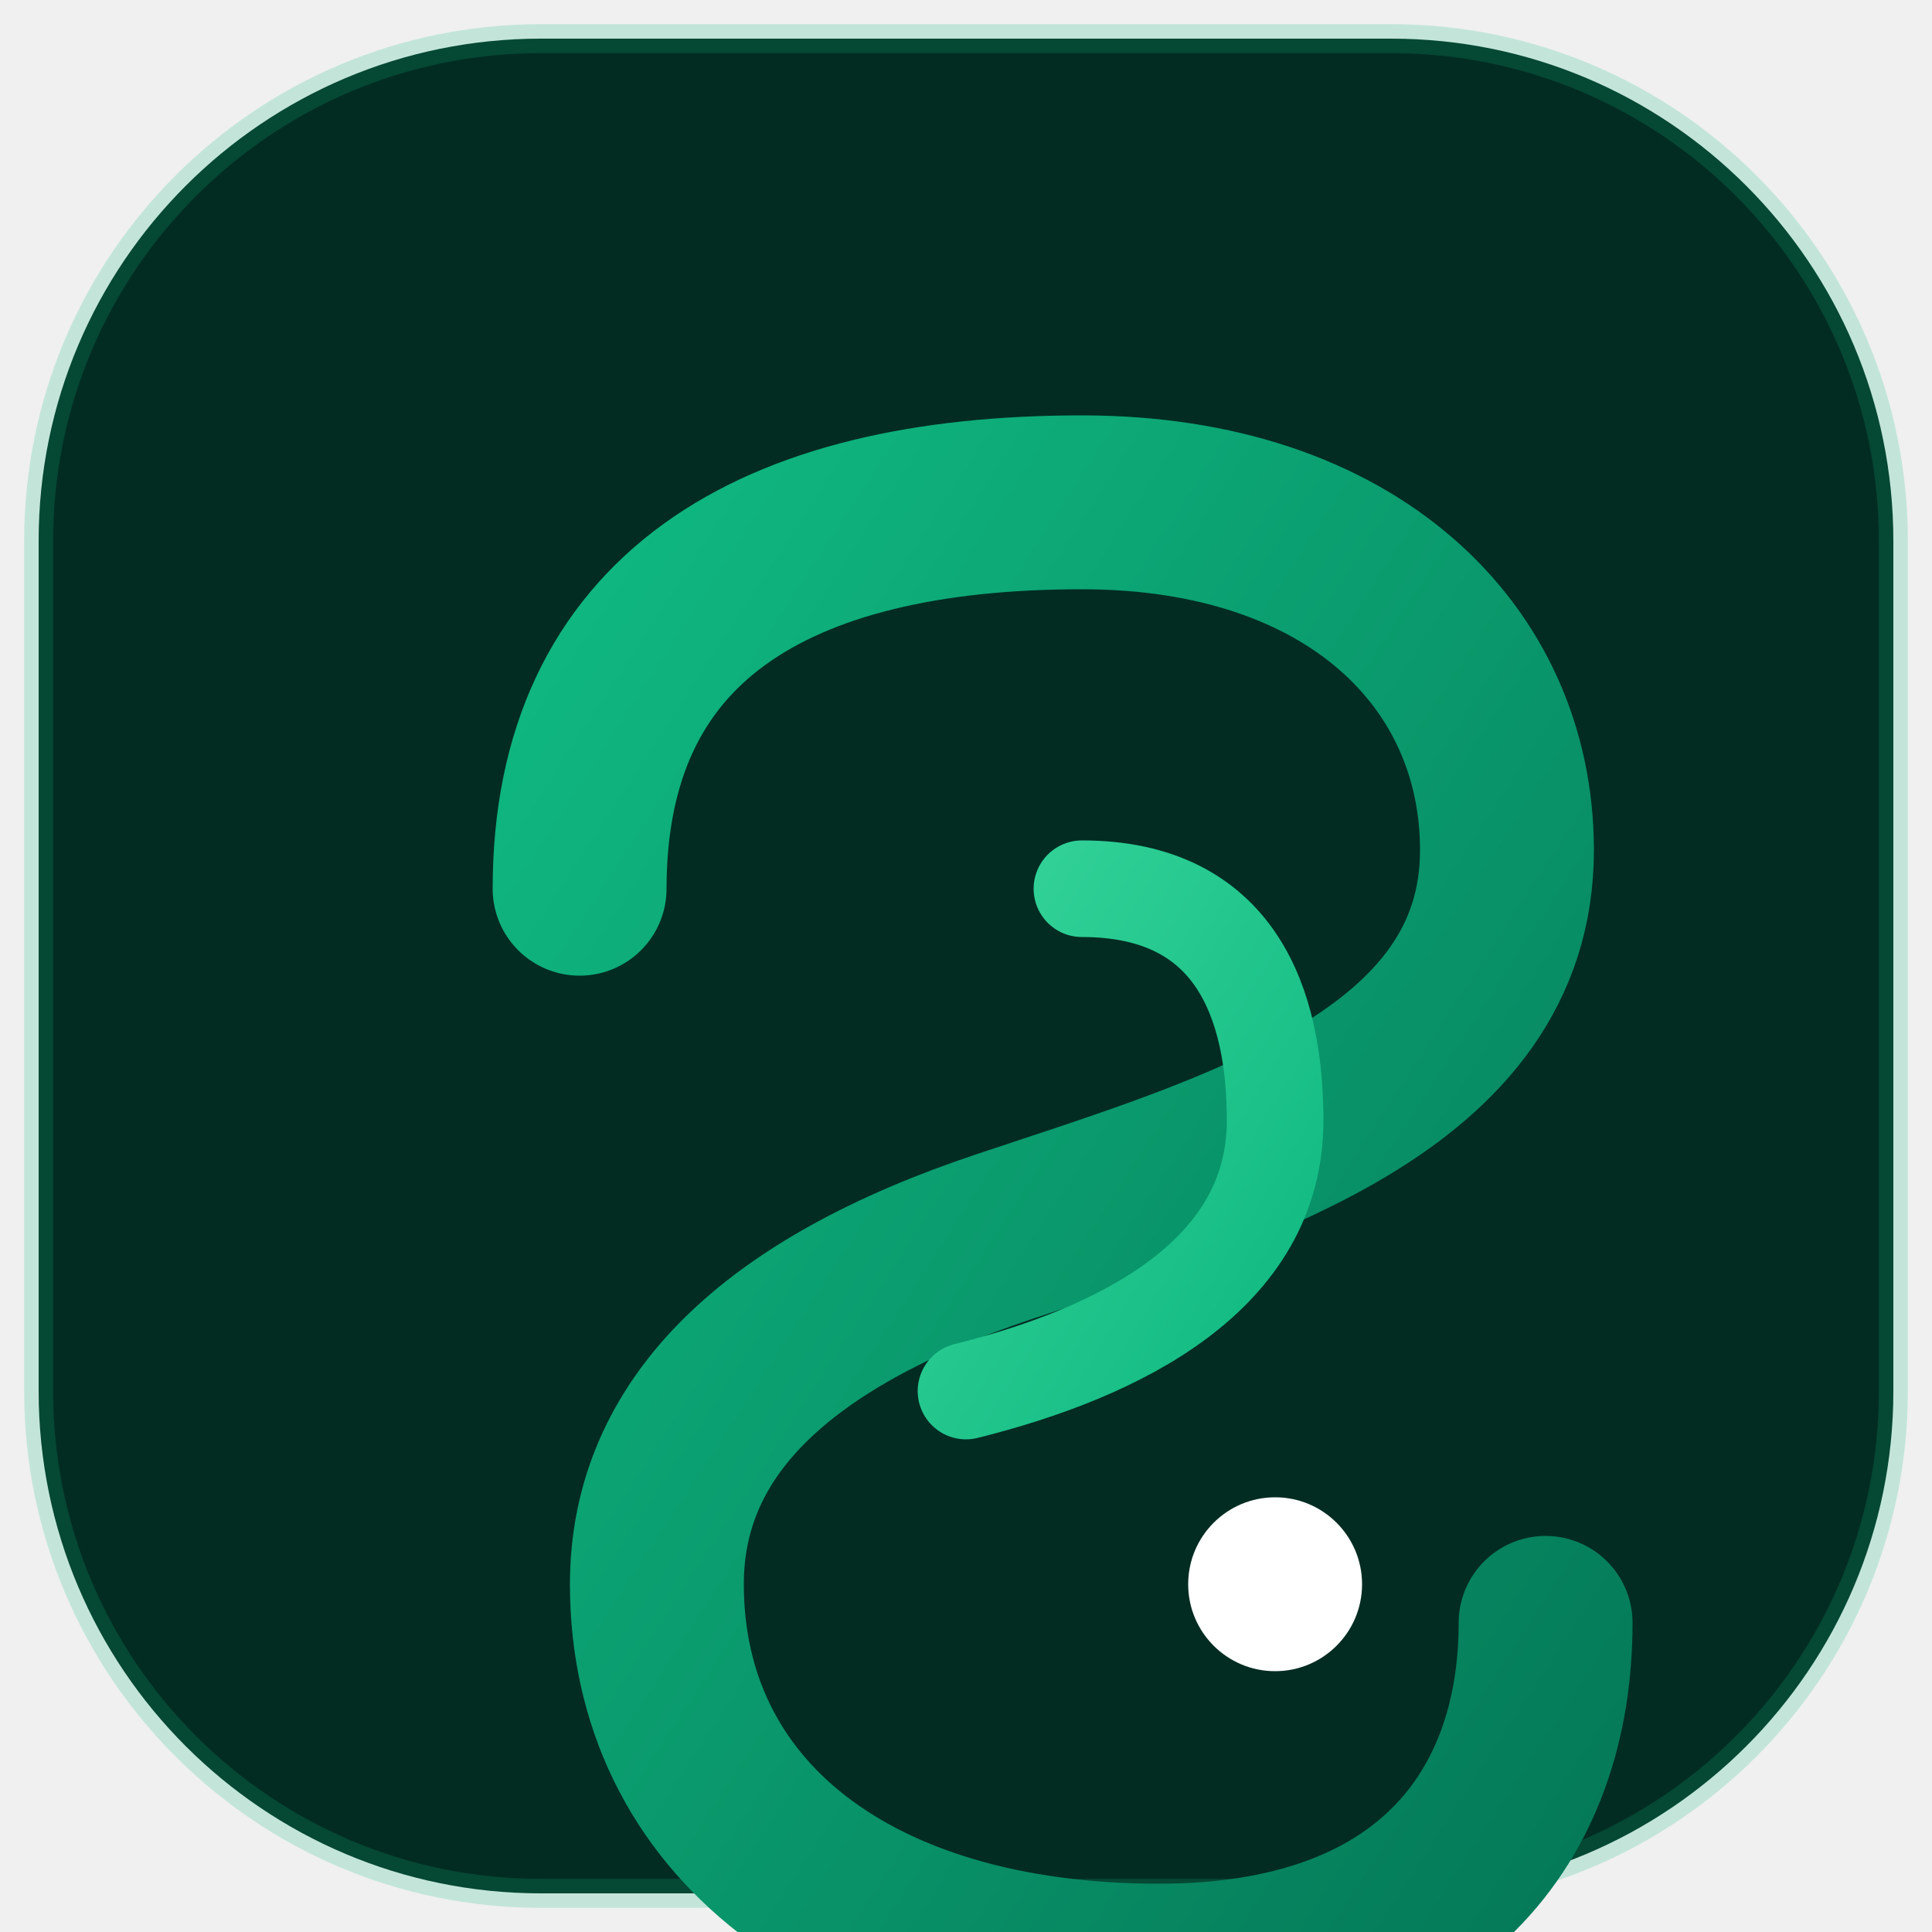
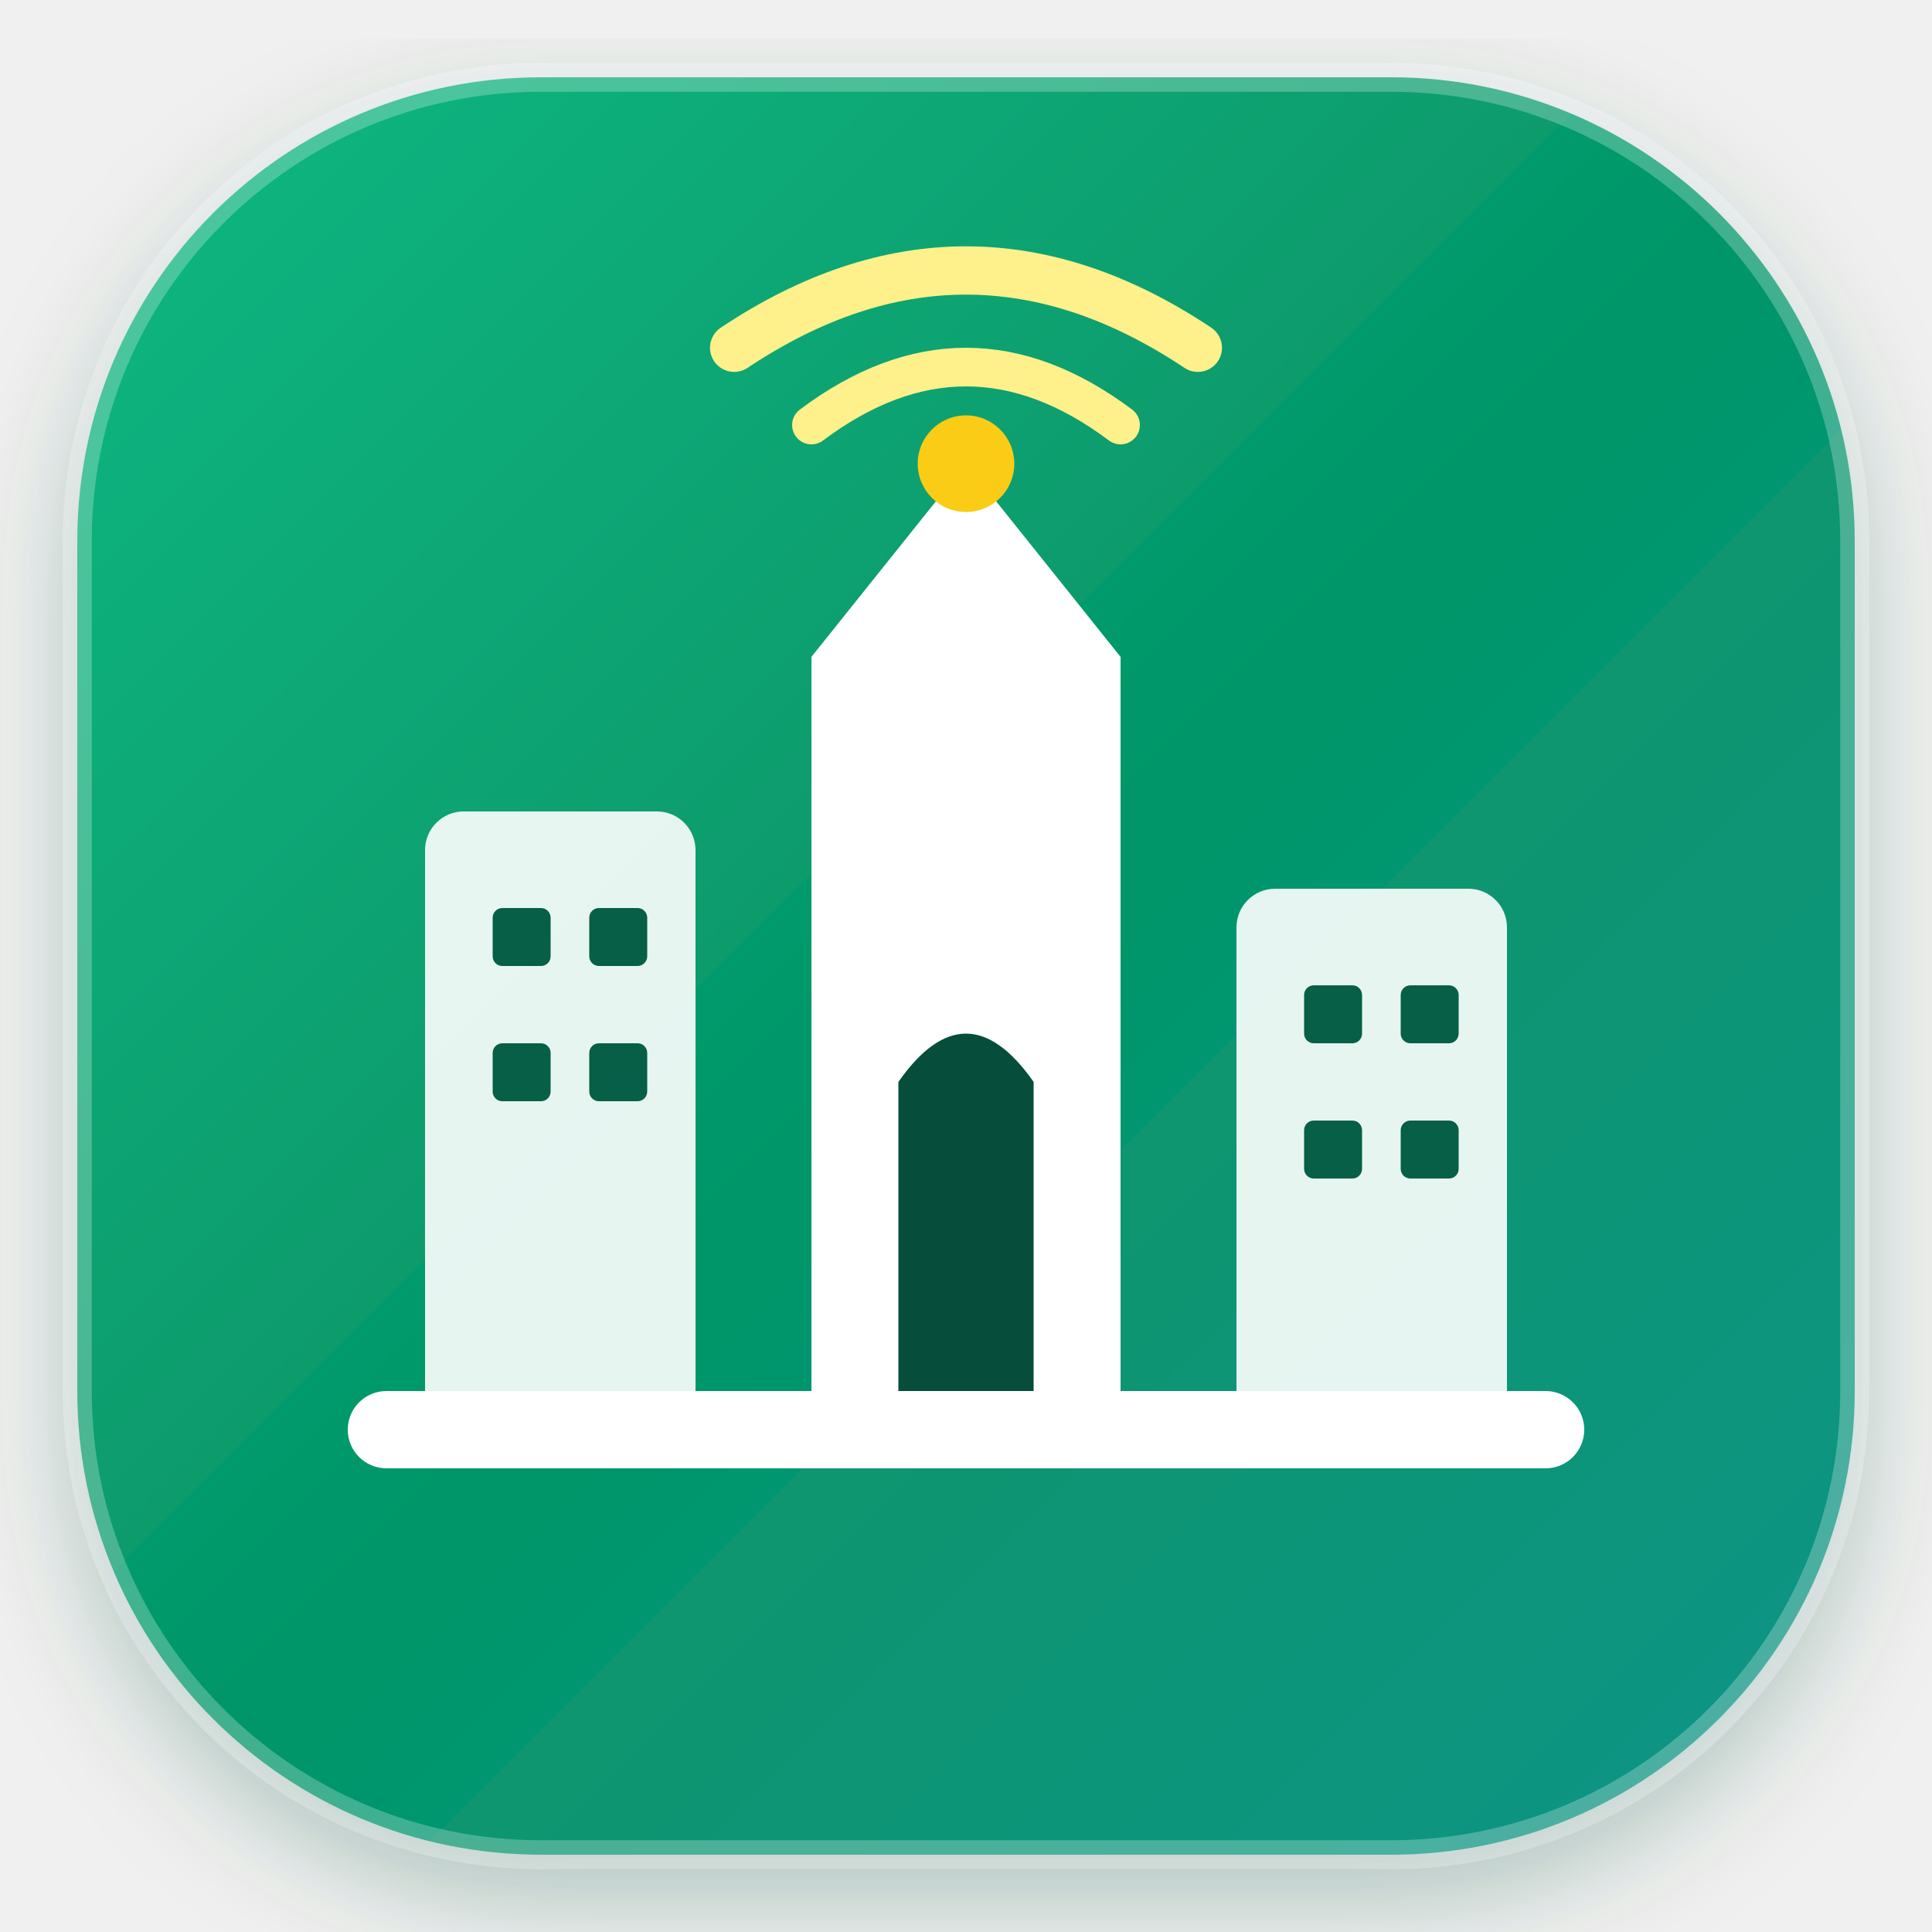
<svg xmlns="http://www.w3.org/2000/svg" viewBox="0 0 100 100" width="100%" height="100%">
  <defs>
-     <linearGradient id="scGradient" x1="0%" y1="0%" x2="100%" y2="100%">
+     <linearGradient id="scCityGrad" x1="0%" y1="0%" x2="100%" y2="100%">
      <stop offset="0%" stop-color="#10b981" />
-       <stop offset="100%" stop-color="#047857" />
+       <stop offset="50%" stop-color="#059669" />
+       <stop offset="100%" stop-color="#0d9488" />
    </linearGradient>
-     <linearGradient id="scAccent" x1="0%" y1="0%" x2="100%" y2="100%">
-       <stop offset="0%" stop-color="#34d399" />
-       <stop offset="100%" stop-color="#10b981" />
-     </linearGradient>
+     <filter id="softGlow" x="-10%" y="-10%" width="120%" height="120%">
+       <feDropShadow dx="0" dy="2" stdDeviation="3" flood-color="#064e3b" flood-opacity="0.3" />
+     </filter>
  </defs>
-   <rect x="2" y="2" width="96" height="96" rx="26" fill="#022c22" />
-   <rect x="2" y="2" width="96" height="96" rx="26" fill="none" stroke="#10b981" stroke-width="1.5" stroke-opacity="0.2" />
-   <g transform="translate(18, 18)">
-     <path d="M 12 28           C 12 14, 22 8, 38 8           C 52 8, 60 16, 60 26           C 60 38, 46 42, 34 46          C 22 50, 16 56, 16 64          C 16 76, 26 84, 42 84          C 56 84, 62 76, 62 66" fill="none" stroke="url(#scGradient)" stroke-width="9" stroke-linecap="round" stroke-linejoin="round" />
-     <path d="M 38 28          C 46 28, 48 34, 48 40          C 48 48, 40 52, 32 54" fill="none" stroke="url(#scAccent)" stroke-width="5" stroke-linecap="round" />
-     <circle cx="48" cy="64" r="4.5" fill="#ffffff" />
+   <rect x="4" y="4" width="92" height="92" rx="24" fill="url(#scCityGrad)" filter="url(#softGlow)" />
+   <rect x="4" y="4" width="92" height="92" rx="24" fill="none" stroke="#ffffff" stroke-width="1.5" stroke-opacity="0.25" />
+   <g fill="#ffffff">
+     <rect x="22" y="42" width="14" height="32" rx="2" fill="#ffffff" fill-opacity="0.9" />
+     <rect x="25.5" y="47" width="3" height="3" rx="0.5" fill="#065f46" />
+     <rect x="30.5" y="47" width="3" height="3" rx="0.5" fill="#065f46" />
+     <rect x="25.5" y="54" width="3" height="3" rx="0.5" fill="#065f46" />
+     <rect x="30.5" y="54" width="3" height="3" rx="0.5" fill="#065f46" />
+     <path d="M 42 74 L 42 34 L 50 24 L 58 34 L 58 74 Z" fill="#ffffff" />
+     <path d="M 46.5 74 L 46.5 56 Q 50 51 53.5 56 L 53.5 74 Z" fill="#064e3b" />
+     <rect x="64" y="46" width="14" height="28" rx="2" fill="#ffffff" fill-opacity="0.9" />
+     <rect x="67.5" y="51" width="3" height="3" rx="0.5" fill="#065f46" />
+     <rect x="72.5" y="51" width="3" height="3" rx="0.5" fill="#065f46" />
+     <rect x="67.5" y="58" width="3" height="3" rx="0.5" fill="#065f46" />
+     <rect x="72.5" y="58" width="3" height="3" rx="0.5" fill="#065f46" />
+     <rect x="18" y="72" width="64" height="4" rx="2" fill="#ffffff" />
  </g>
+   <path d="M 38 18 Q 50 10 62 18" fill="none" stroke="#fef08a" stroke-width="2.5" stroke-linecap="round" />
+   <path d="M 42 22 Q 50 16 58 22" fill="none" stroke="#fef08a" stroke-width="2" stroke-linecap="round" />
+   <circle cx="50" cy="24" r="2.5" fill="#facc15" />
</svg>
